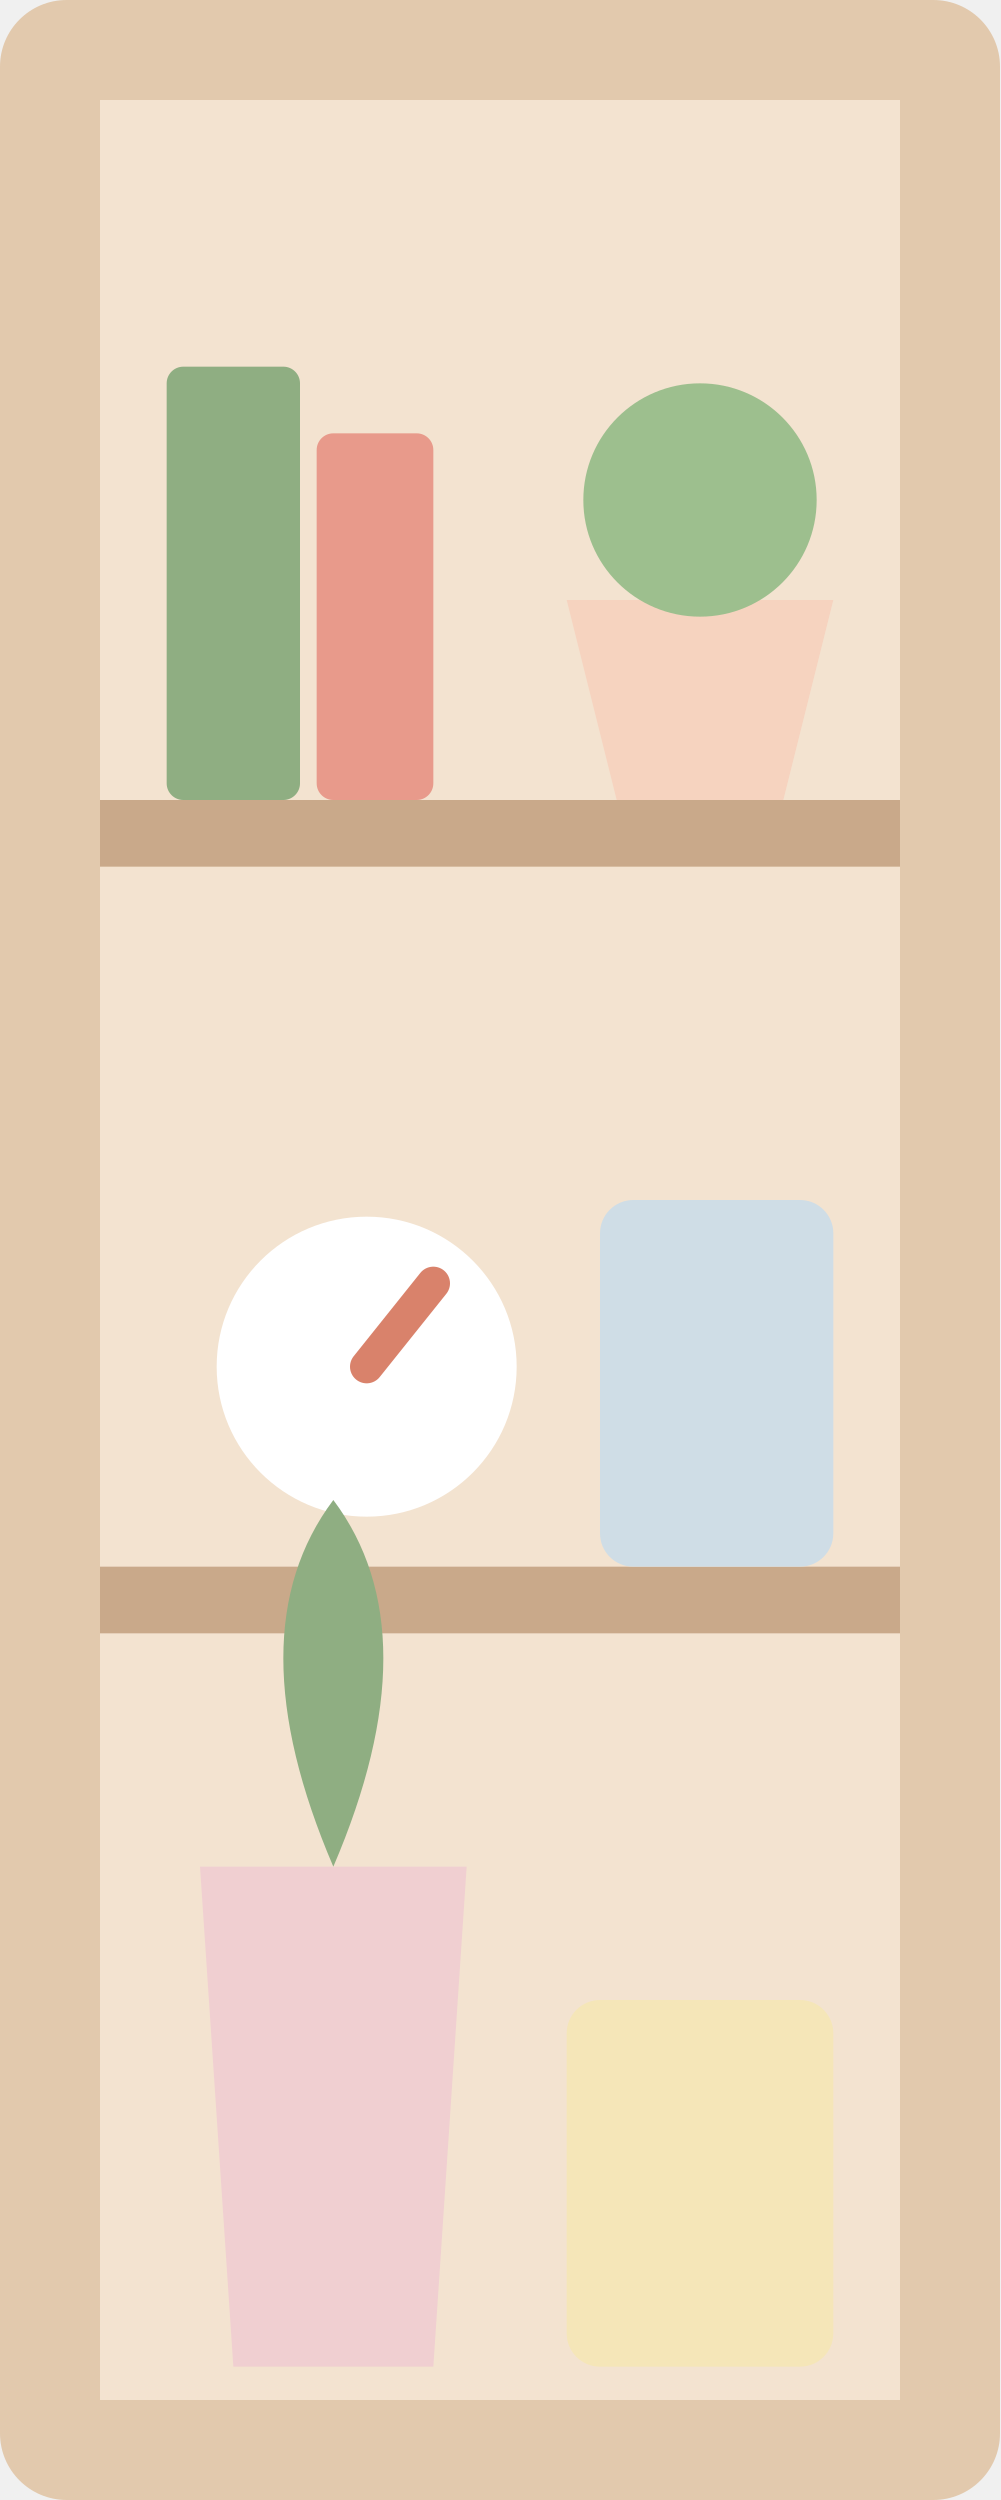
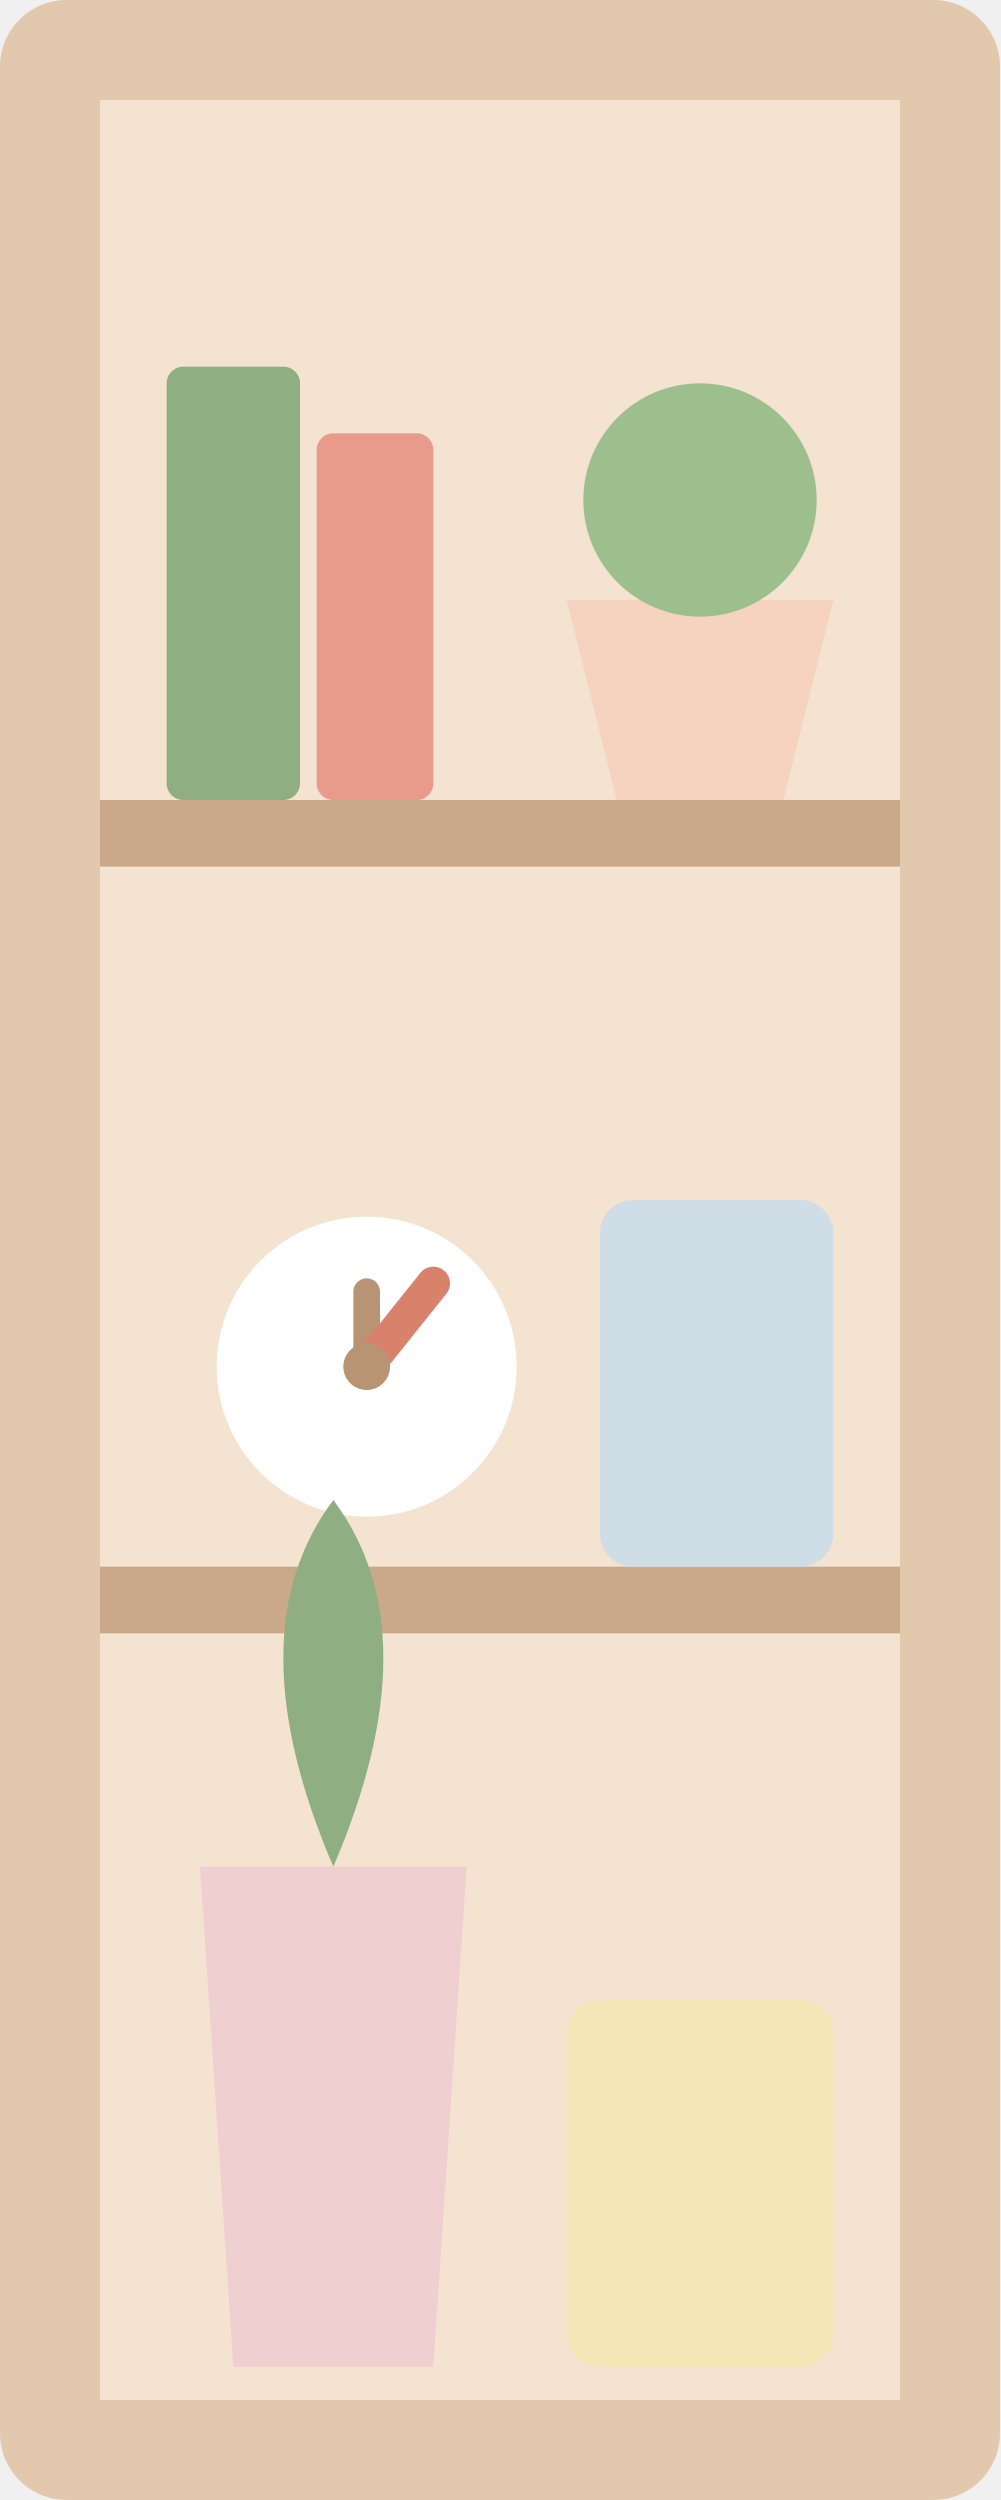
<svg xmlns="http://www.w3.org/2000/svg" width="60" height="150" viewBox="0 0 60 150" fill="none">
+   <style>.hand{transform-box:view-box;transform-origin:22px 82px;animation:tick 24s linear infinite}@keyframes tick{to{transform:rotate(360deg)}}@media (prefers-reduced-motion:reduce){.hand{animation:none}}</style>
  <path d="M56 0H4C1.791 0 0 1.791 0 4V146C0 148.209 1.791 150 4 150H56C58.209 150 60 148.209 60 146V4C60 1.791 58.209 0 56 0Z" fill="#E2C9AD" />
  <path d="M54 6H6V144H54V6Z" fill="#F3E3D0" />
  <path d="M6 50H54M6 96H54" stroke-width="4" stroke="#C9A98A" />
  <path d="M17 22H11C10.448 22 10 22.448 10 23V47C10 47.552 10.448 48 11 48H17C17.552 48 18 47.552 18 47V23C18 22.448 17.552 22 17 22Z" fill="#8FAE82" />
  <path d="M25 26H20C19.448 26 19 26.448 19 27V47C19 47.552 19.448 48 20 48H25C25.552 48 26 47.552 26 47V27C26 26.448 25.552 26 25 26Z" fill="#E89A8B" />
  <path d="M34 36H50L47 48H37L34 36Z" fill="#F6D3BF" />
  <path d="M42 37C45.866 37 49 33.866 49 30C49 26.134 45.866 23 42 23C38.134 23 35 26.134 35 30C35 33.866 38.134 37 42 37Z" fill="#9DBF8E" />
  <path d="M22 91C26.971 91 31 86.971 31 82C31 77.029 26.971 73 22 73C17.029 73 13 77.029 13 82C13 86.971 17.029 91 22 91Z" fill="white" />
-   <path d="M22 82L26 77" stroke-width="2" stroke-linecap="round" stroke="#D9826B" />
+   <path d="M22 82L22 77.5" stroke-width="1.6" stroke-linecap="round" stroke="#B89474" />
+   <path class="hand" d="M22 82L26 77" stroke-width="2" stroke-linecap="round" stroke="#D9826B" />
+   <circle cx="22" cy="82" r="1.4" fill="#B89474" />
  <path d="M48 72H38C36.895 72 36 72.895 36 74V92C36 93.105 36.895 94 38 94H48C49.105 94 50 93.105 50 92V74C50 72.895 49.105 72 48 72Z" fill="#CFDDE6" />
  <path d="M12 112H28L26 142H14L12 112Z" fill="#F0CFD1" />
  <path d="M20 112C16 102.667 16 95.333 20 90C24 95.333 24 102.667 20 112Z" fill="#8FAE82" />
  <path d="M48 120H36C34.895 120 34 120.895 34 122V140C34 141.105 34.895 142 36 142H48C49.105 142 50 141.105 50 140V122C50 120.895 49.105 120 48 120Z" fill="#F5E6B8" />
</svg>
